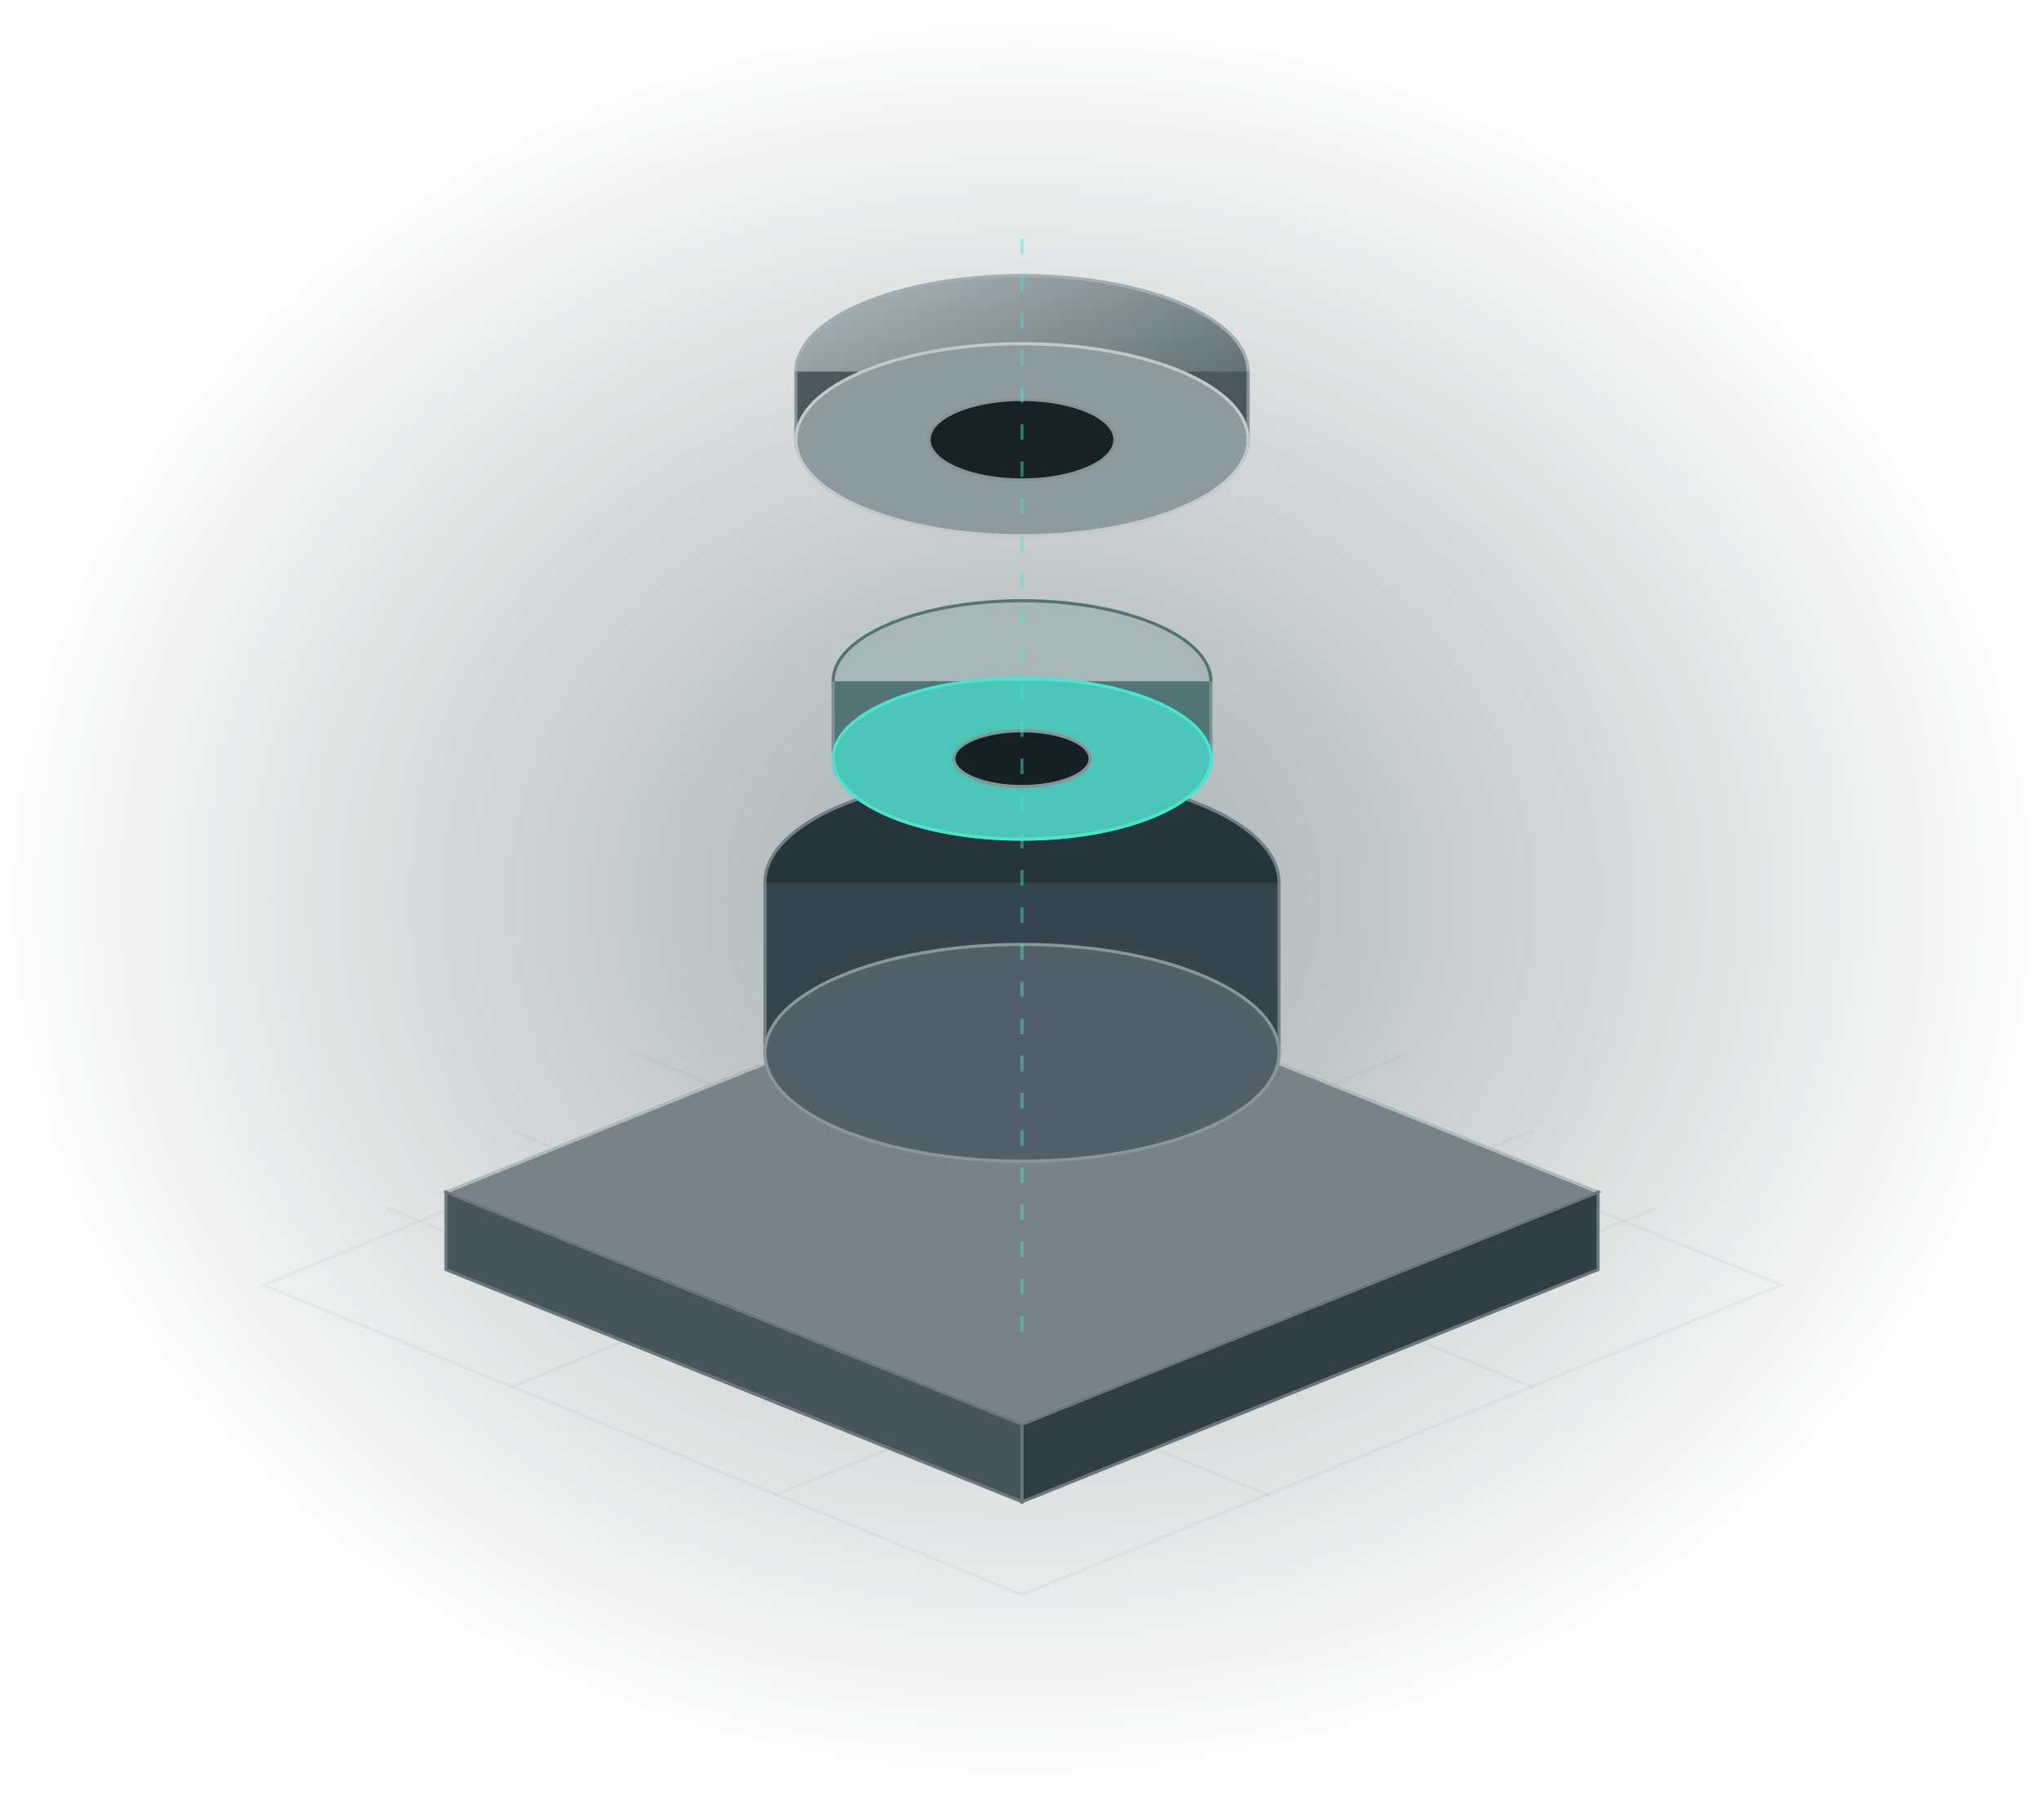
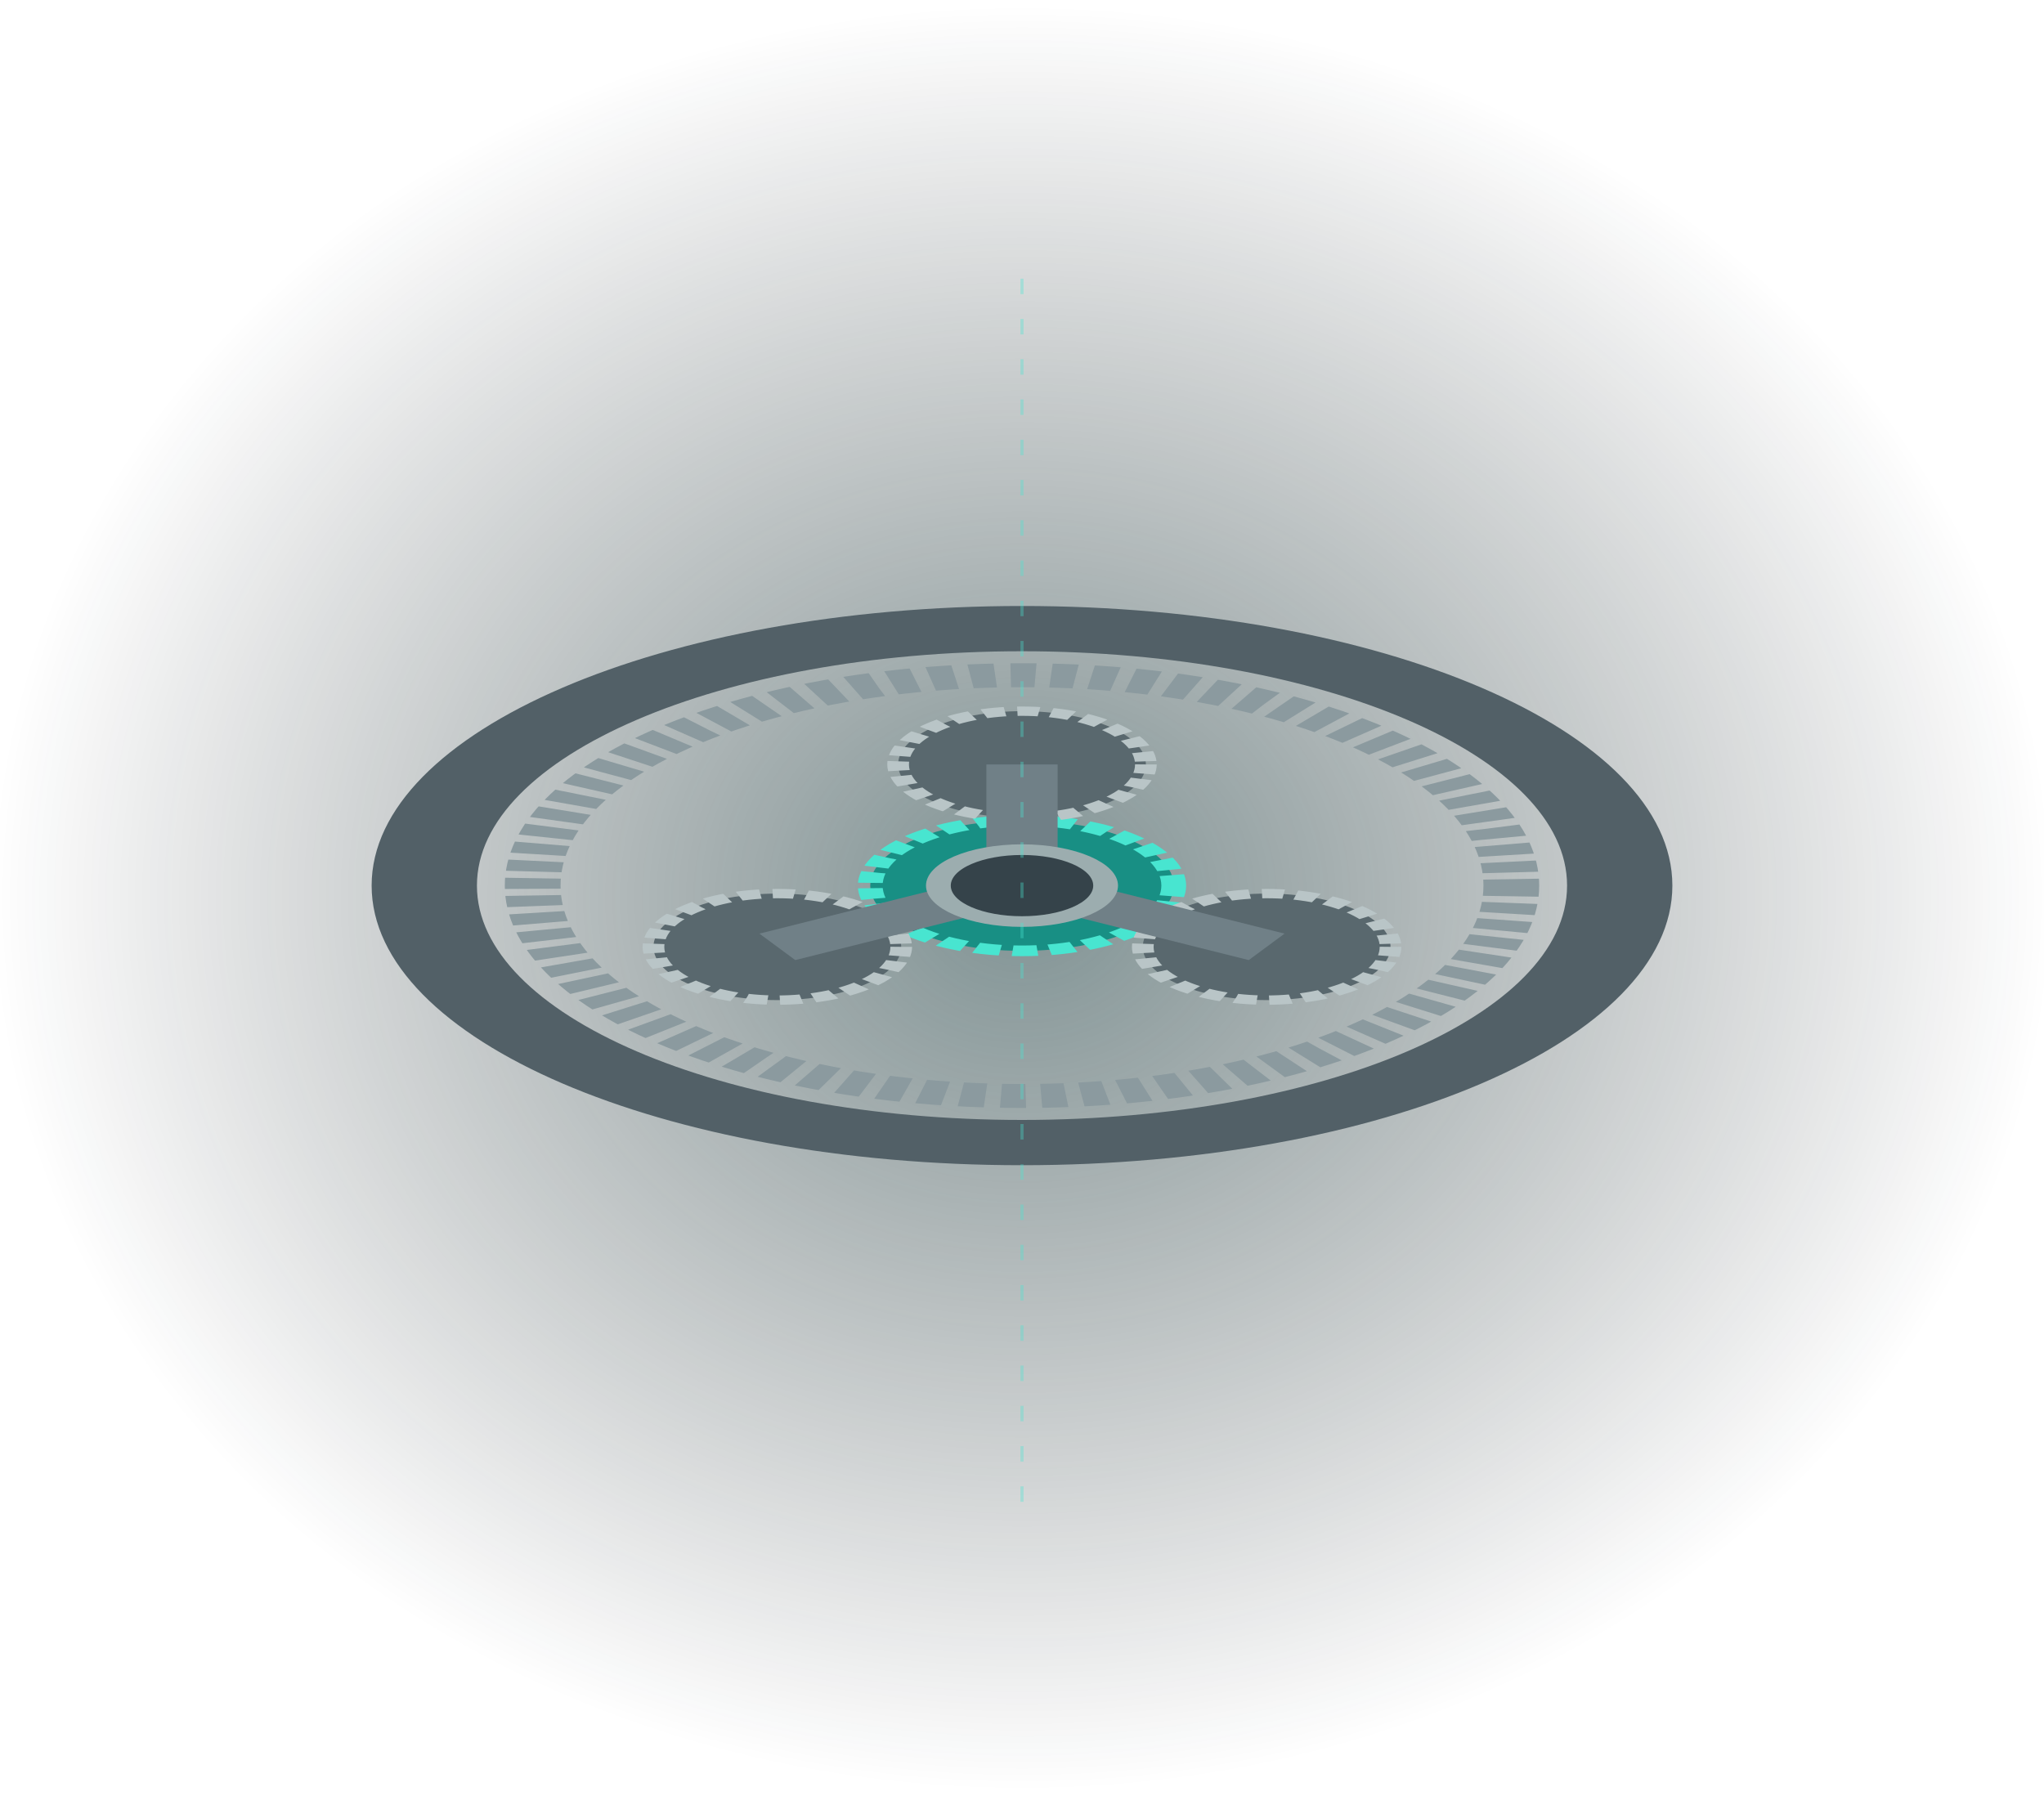
<svg xmlns="http://www.w3.org/2000/svg" width="660" height="580" viewBox="0 0 660 580" role="presentation">
  <defs>
-     <radialGradient id="glow">
-       <stop offset="0" stop-color="#18353a" stop-opacity=".4" />
+     <radialGradient id="g">
+       <stop stop-color="#183b3d" stop-opacity=".55" />
      <stop offset="1" stop-color="#0e1418" stop-opacity="0" />
    </radialGradient>
-     <linearGradient id="metal" x1="0" y1="0" x2="1" y2="1">
-       <stop stop-color="#aeb9bc" />
-       <stop offset="1" stop-color="#4b5a61" />
-     </linearGradient>
  </defs>
-   <rect width="660" height="580" fill="url(#glow)" />
-   <g fill="none" stroke="#8cadb1" stroke-opacity=".12">
-     <path d="M85 415L330 515 575 415 330 315Z" />
-     <path d="M125 390L330 474 535 390M165 365L330 433 495 365M205 340L330 392 455 340" />
-     <path d="M165 448L410 348M250 483L495 383M495 448L250 348M410 483L165 383" />
+   <rect width="660" height="580" fill="url(#g)" />
+   <g transform="translate(330 286) scale(1 .43)" fill="none">
+     <circle r="193" stroke="#526067" stroke-width="34" />
+     <circle r="158" stroke="#8b9a9f" stroke-width="18" stroke-dasharray="8 5" />
+     <circle r="49" fill="#188f84" stroke="#48e5d0" stroke-width="8" stroke-dasharray="8 4" />
+     <g fill="#59686e" stroke="#b9c5c7" stroke-width="7" stroke-dasharray="7 4">
+       <circle cy="-91" r="40" />
+       <circle cx="79" cy="46" r="40" />
+       <circle cx="-79" cy="46" r="40" />
+     </g>
+     <g stroke="#708087" stroke-width="23">
+       <path d="M0 0V-91M0 0L79 46M0 0L-79 46" />
+     </g>
+     <circle r="27" fill="#35434a" stroke="#9cadaf" stroke-width="8" />
  </g>
-   <path d="M144 385L330 460 516 385 330 310Z" fill="#778388" stroke="#aeb9bc" />
-   <path d="M144 385V410L330 485V460Z" fill="#46545b" stroke="#68777d" />
-   <path d="M516 385V410L330 485V460Z" fill="#2f3d44" stroke="#68777d" />
-   <g transform="translate(330 285)">
-     <ellipse rx="83" ry="35" fill="#26343b" stroke="#718087" />
-     <path d="M-83 0V55C-83 74-46 90 0 90S83 74 83 55V0" fill="#35454d" stroke="#718087" />
-     <ellipse cy="55" rx="83" ry="35" fill="#526069" stroke="#89969d" />
-   </g>
-   <g transform="translate(330 220)">
-     <ellipse rx="61" ry="26" fill="#a7b7b8" stroke="#527475" />
-     <path d="M-61 0V25C-61 39-34 51 0 51S61 39 61 25V0" fill="#527475" stroke="#7e9194" />
-     <ellipse cy="25" rx="61" ry="26" fill="#48e5d0" fill-opacity=".72" stroke="#48e5d0" />
-     <ellipse cy="25" rx="22" ry="9" fill="#152024" stroke="#849599" />
-   </g>
-   <g transform="translate(330 120)">
-     <ellipse rx="73" ry="31" fill="url(#metal)" stroke="#a1aeb3" />
-     <path d="M-73 0V22C-73 39-40 52 0 52S73 39 73 22V0" fill="#4a575f" stroke="#839197" />
-     <ellipse cy="22" rx="73" ry="31" fill="#8d9ba0" stroke="#c0c9cb" />
-     <ellipse cy="22" rx="30" ry="13" fill="#172126" stroke="#849599" />
-   </g>
-   <path d="M330 430V76" fill="none" stroke="#48e5d0" stroke-opacity=".45" stroke-dasharray="5 7" />
+   <path d="M330 90V490" stroke="#48e5d0" stroke-opacity=".35" stroke-dasharray="5 8" />
</svg>
